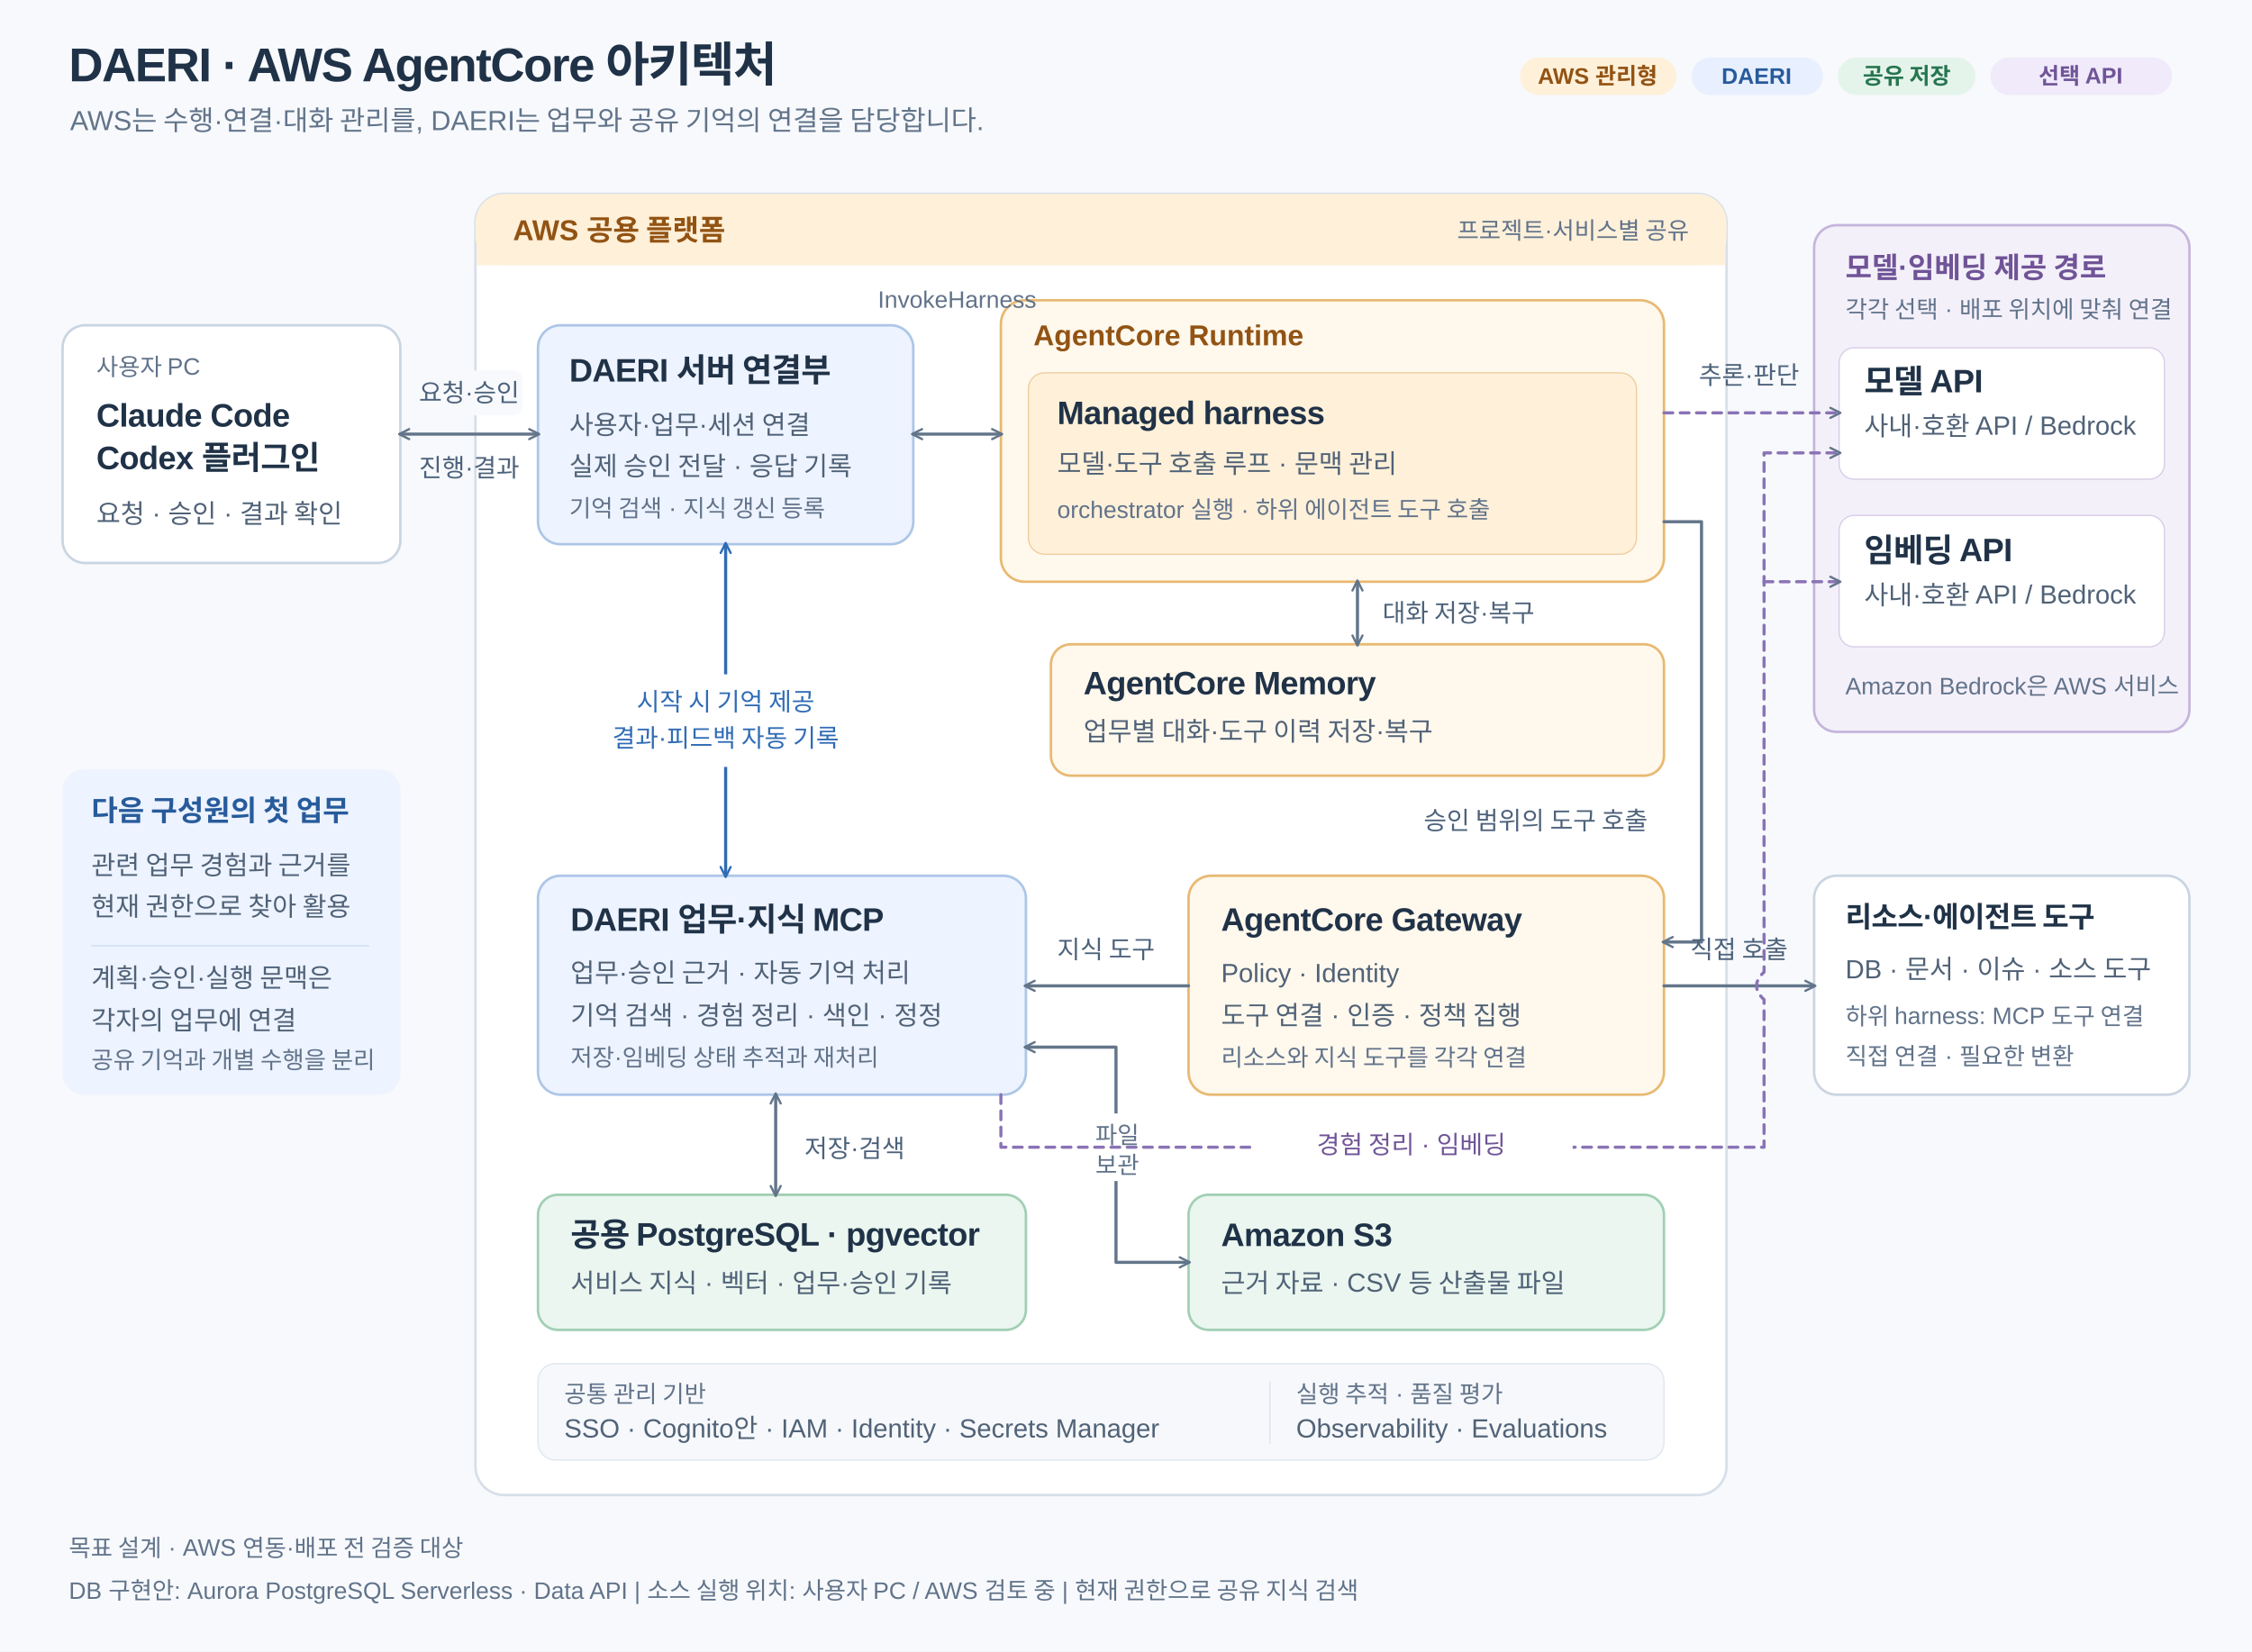
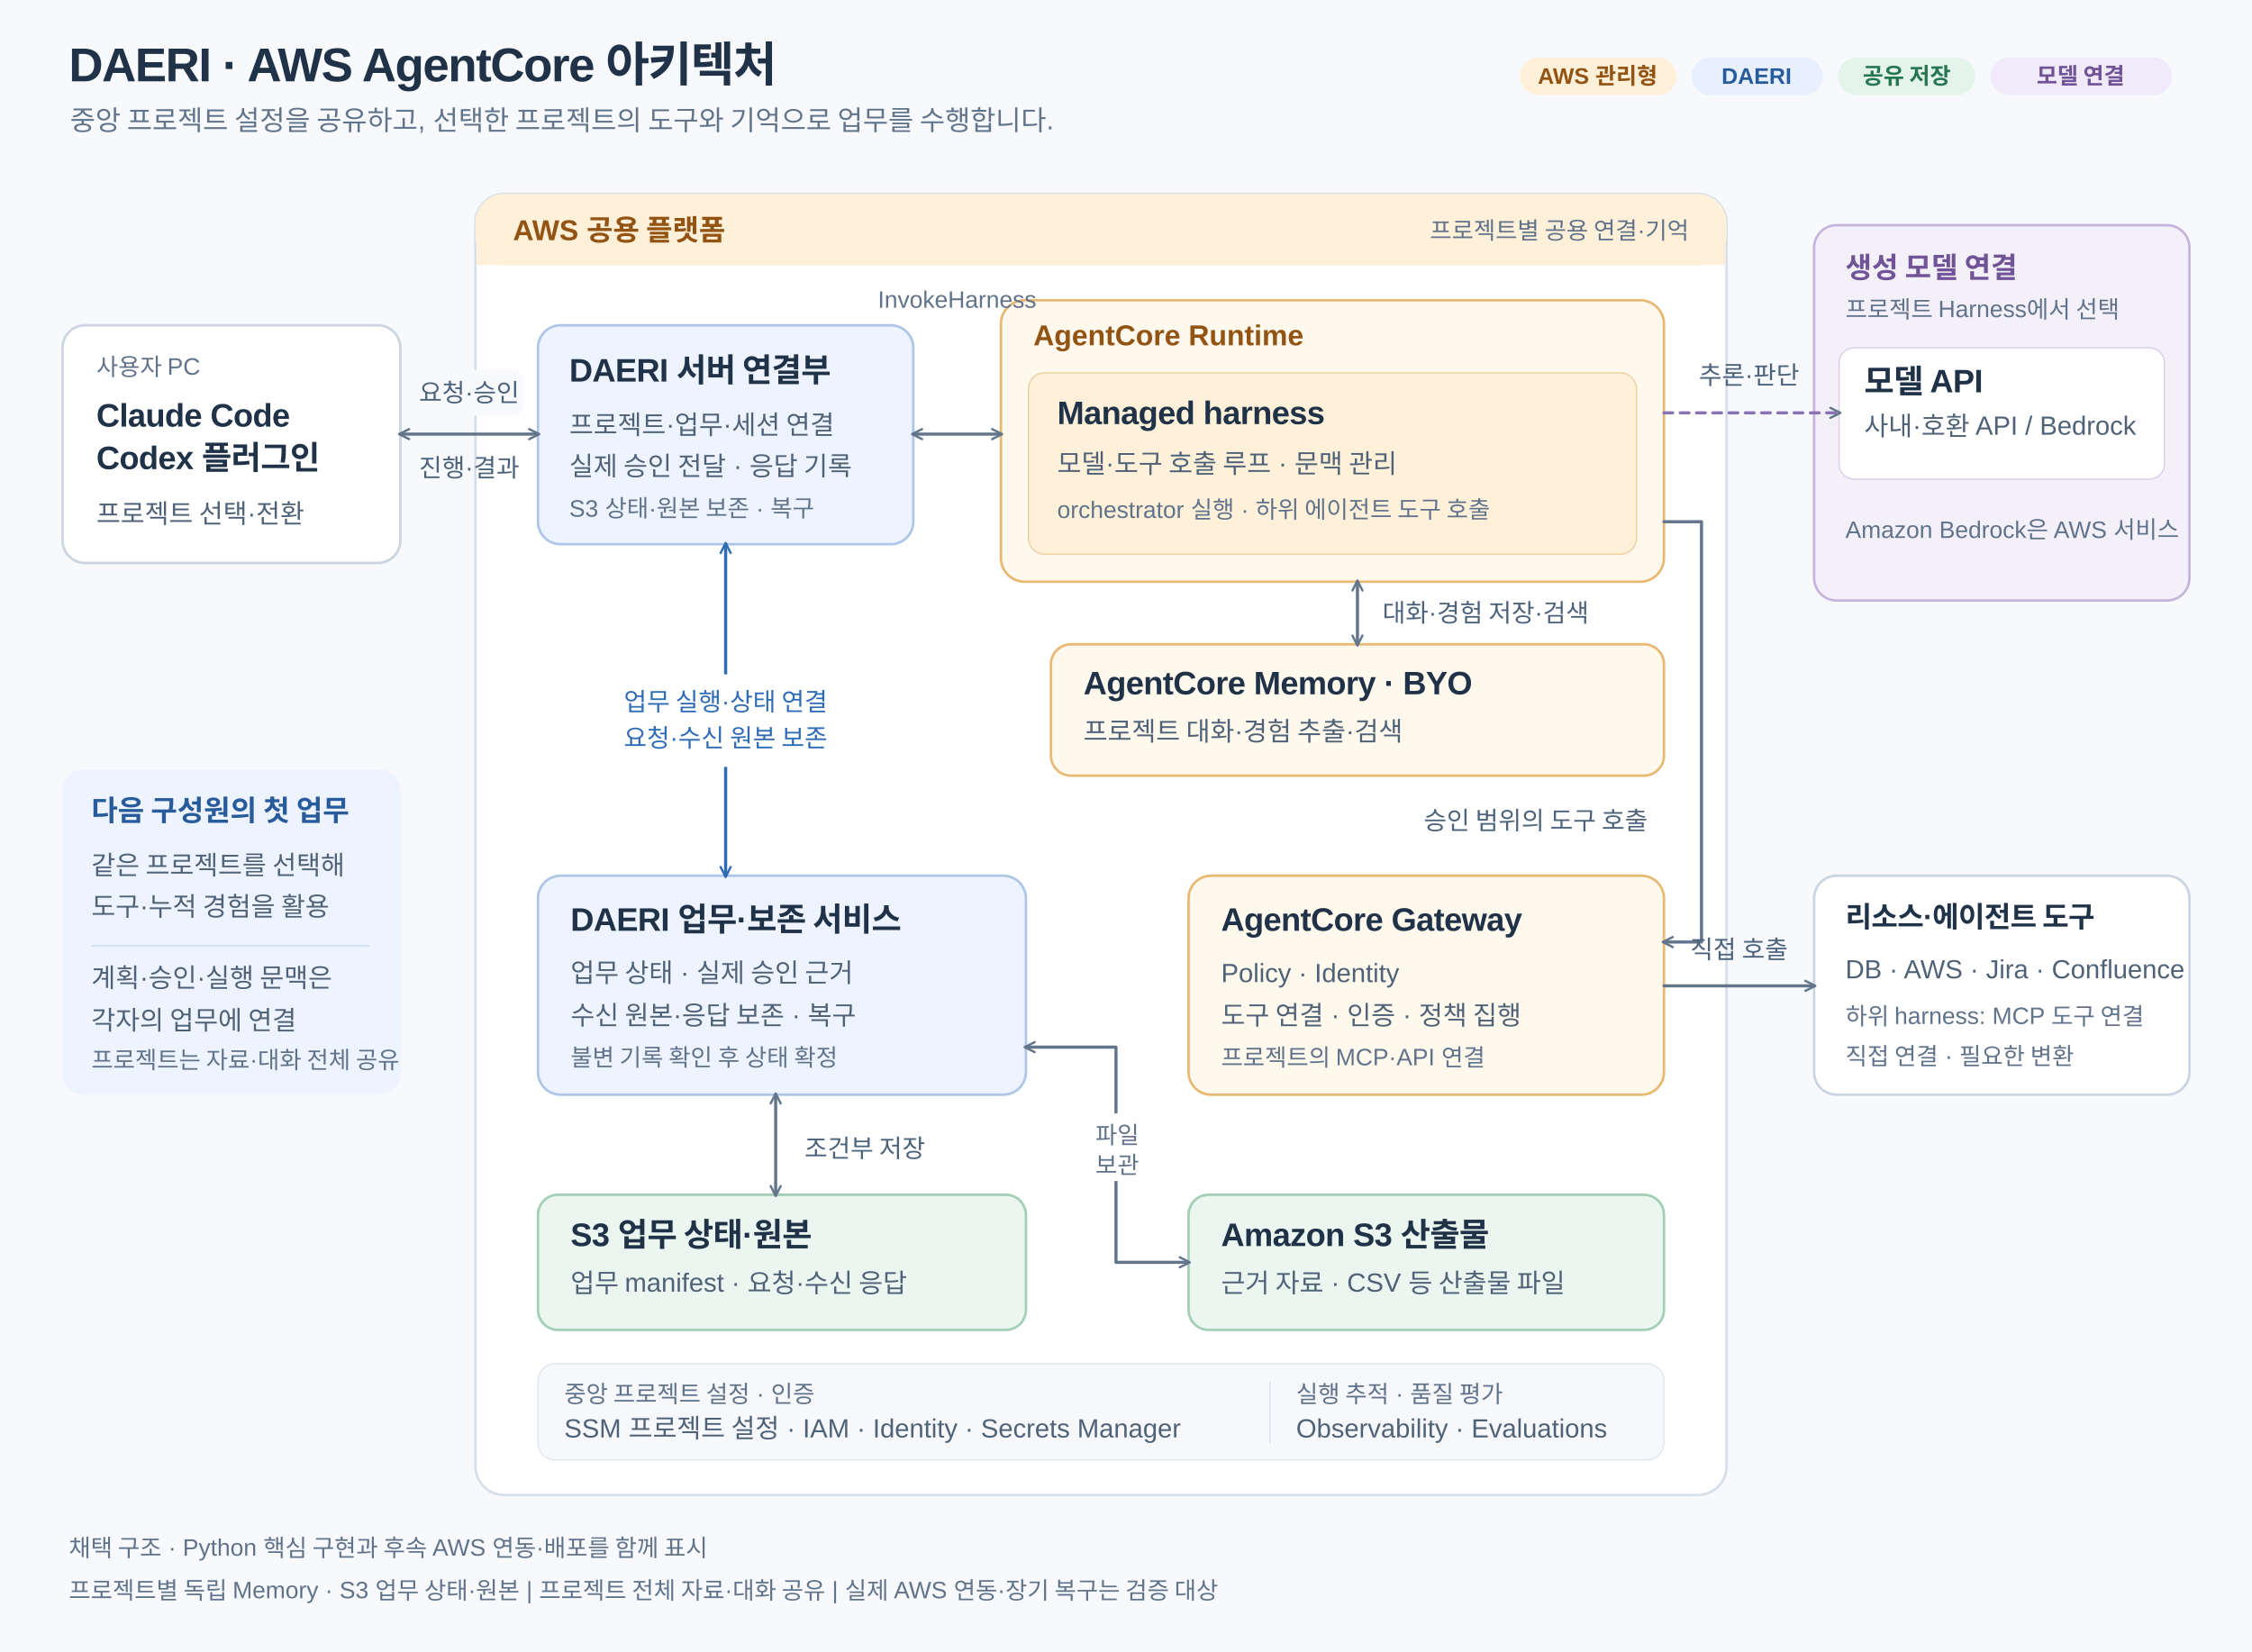
<svg xmlns="http://www.w3.org/2000/svg" width="1800" height="1320" viewBox="0 0 1800 1320" role="img" aria-labelledby="title desc">
  <defs>
    <marker id="arrow" markerWidth="10" markerHeight="10" refX="8" refY="5" orient="auto-start-reverse" markerUnits="userSpaceOnUse">
      <path d="M1 1 9 5 1 9" fill="none" stroke="#63758a" stroke-width="1.8" stroke-linecap="round" stroke-linejoin="round" />
    </marker>
    <marker id="blueArrow" markerWidth="10" markerHeight="10" refX="8" refY="5" orient="auto-start-reverse" markerUnits="userSpaceOnUse">
      <path d="M1 1 9 5 1 9" fill="none" stroke="#306cb5" stroke-width="1.8" stroke-linecap="round" stroke-linejoin="round" />
    </marker>
    <style>
      text{font-family:"Apple SD Gothic Neo","Noto Sans KR",Arial,sans-serif;fill:#203247}
      .title{font-size:38px;font-weight:750;letter-spacing:-1px}.subtitle{font-size:22px;fill:#62748a}
      .group{font-size:23px;font-weight:700}.heading{font-size:26px;font-weight:750;letter-spacing:-.4px}.body{font-size:21px;fill:#506277}.small{font-size:19px;fill:#61738a}.label{font-size:20px;fill:#4d627b}.tag{font-size:18px;font-weight:650}
      .line{fill:none;stroke:#63758a;stroke-width:2.5;stroke-linecap:round;stroke-linejoin:round;marker-end:url(#arrow)}
      .two{marker-start:url(#arrow)}.blue{stroke:#306cb5;marker-end:url(#blueArrow);marker-start:url(#blueArrow)}
      .providerLine{fill:none;stroke:#8a73b5;stroke-width:2.5;stroke-linecap:round;stroke-linejoin:round;stroke-dasharray:7 6;marker-end:url(#arrow)}
    </style>
  </defs>
  <rect width="1800" height="1320" fill="#f7f9fc" />
  <text x="55" y="65" class="title">DAERI · AWS AgentCore 아키텍처</text>
-   <text x="56" y="104" class="subtitle">AWS는 수행·연결·대화 관리를, DAERI는 업무와 공유 기억의 연결을 담당합니다.</text>
+   <text x="56" y="104" class="subtitle">중앙 프로젝트 설정을 공유하고, 선택한 프로젝트의 도구와 기억으로 업무를 수행합니다.</text>
  <g transform="translate(1215 46)">
    <rect width="125" height="30" rx="15" fill="#fff0d9" />
    <text x="62" y="21" text-anchor="middle" class="tag" style="fill:#925313">AWS 관리형</text>
    <rect x="137" width="105" height="30" rx="15" fill="#e8f0ff" />
    <text x="189" y="21" text-anchor="middle" class="tag" style="fill:#275b9b">DAERI</text>
    <rect x="254" width="110" height="30" rx="15" fill="#e5f4eb" />
    <text x="309" y="21" text-anchor="middle" class="tag" style="fill:#26764f">공유 저장</text>
    <rect x="376" width="145" height="30" rx="15" fill="#f0eafa" />
-     <text x="448" y="21" text-anchor="middle" class="tag" style="fill:#705497">선택 API</text>
+     <text x="448" y="21" text-anchor="middle" class="tag" style="fill:#705497">모델 연결</text>
  </g>
  <rect x="380" y="155" width="1000" height="1040" rx="23" fill="#fff" stroke="#d7dfe9" stroke-width="2" />
  <rect x="380" y="155" width="1000" height="57" rx="23" fill="#fff0d9" />
  <rect x="381" y="184" width="998" height="28" fill="#fff0d9" />
  <text x="410" y="192" class="group" style="fill:#925313">AWS 공용 플랫폼</text>
-   <text x="1350" y="191" text-anchor="end" class="small">프로젝트·서비스별 공유</text>
+   <text x="1350" y="191" text-anchor="end" class="small">프로젝트별 공용 연결·기억</text>
  <rect x="50" y="260" width="270" height="190" rx="18" fill="#fff" stroke="#cbd5e1" stroke-width="2" />
  <text x="77" y="300" class="small">사용자 PC</text>
  <text x="77" y="341" class="heading">Claude Code</text>
  <text x="77" y="375" class="heading">Codex 플러그인</text>
-   <text x="77" y="418" class="body">요청 · 승인 · 결과 확인</text>
+   <text x="77" y="418" class="body">프로젝트 선택·전환</text>
  <rect x="430" y="260" width="300" height="175" rx="18" fill="#edf3ff" stroke="#adc6e7" stroke-width="2" />
  <text x="455" y="305" class="heading">DAERI 서버 연결부</text>
-   <text x="455" y="347" class="body">사용자·업무·세션 연결</text>
+   <text x="455" y="347" class="body">프로젝트·업무·세션 연결</text>
  <text x="455" y="380" class="body">실제 승인 전달 · 응답 기록</text>
-   <text x="455" y="413" class="small">기억 검색 · 지식 갱신 등록</text>
+   <text x="455" y="413" class="small">S3 상태·원본 보존 · 복구</text>
  <rect x="800" y="240" width="530" height="225" rx="19" fill="#fff8ed" stroke="#e8b972" stroke-width="2" />
  <text x="826" y="276" class="group" style="fill:#925313">AgentCore Runtime</text>
  <rect x="822" y="298" width="486" height="145" rx="13" fill="#fff0d9" stroke="#edce9f" />
  <text x="845" y="339" class="heading">Managed harness</text>
  <text x="845" y="378" class="body">모델·도구 호출 루프 · 문맥 관리</text>
  <text x="845" y="414" class="small">orchestrator 실행 · 하위 에이전트 도구 호출</text>
  <rect x="840" y="515" width="490" height="105" rx="16" fill="#fff8ed" stroke="#e8b972" stroke-width="2" />
-   <text x="866" y="555" class="heading">AgentCore Memory</text>
-   <text x="866" y="592" class="body">업무별 대화·도구 이력 저장·복구</text>
+   <text x="866" y="555" class="heading">AgentCore Memory · BYO</text>
+   <text x="866" y="592" class="body">프로젝트 대화·경험 추출·검색</text>
  <rect x="430" y="700" width="390" height="175" rx="18" fill="#edf3ff" stroke="#adc6e7" stroke-width="2" />
-   <text x="456" y="744" class="heading">DAERI 업무·지식 MCP</text>
-   <text x="456" y="785" class="body">업무·승인 근거 · 자동 기억 처리</text>
-   <text x="456" y="819" class="body">기억 검색 · 경험 정리 · 색인 · 정정</text>
-   <text x="456" y="852" class="small">저장·임베딩 상태 추적과 재처리</text>
+   <text x="456" y="744" class="heading">DAERI 업무·보존 서비스</text>
+   <text x="456" y="785" class="body">업무 상태 · 실제 승인 근거</text>
+   <text x="456" y="819" class="body">수신 원본·응답 보존 · 복구</text>
+   <text x="456" y="852" class="small">불변 기록 확인 후 상태 확정</text>
  <rect x="950" y="700" width="380" height="175" rx="18" fill="#fff8ed" stroke="#e8b972" stroke-width="2" />
  <text x="976" y="744" class="heading">AgentCore Gateway</text>
  <text x="976" y="785" class="body">Policy · Identity</text>
  <text x="976" y="819" class="body">도구 연결 · 인증 · 정책 집행</text>
-   <text x="976" y="852" class="small">리소스와 지식 도구를 각각 연결</text>
+   <text x="976" y="852" class="small">프로젝트의 MCP·API 연결</text>
  <rect x="430" y="955" width="390" height="108" rx="16" fill="#eaf6ef" stroke="#a2cfb5" stroke-width="2" />
-   <text x="456" y="996" class="heading">공용 PostgreSQL · pgvector</text>
-   <text x="456" y="1033" class="body">서비스 지식 · 벡터 · 업무·승인 기록</text>
+   <text x="456" y="996" class="heading">S3 업무 상태·원본</text>
+   <text x="456" y="1033" class="body">업무 manifest · 요청·수신 응답</text>
  <rect x="950" y="955" width="380" height="108" rx="16" fill="#eaf6ef" stroke="#a2cfb5" stroke-width="2" />
-   <text x="976" y="996" class="heading">Amazon S3</text>
+   <text x="976" y="996" class="heading">Amazon S3 산출물</text>
  <text x="976" y="1033" class="body">근거 자료 · CSV 등 산출물 파일</text>
-   <rect x="1450" y="180" width="300" height="405" rx="18" fill="#f4f0fa" stroke="#c5b5db" stroke-width="2" />
-   <text x="1475" y="222" class="group" style="fill:#705497">모델·임베딩 제공 경로</text>
-   <text x="1475" y="254" class="small">각각 선택 · 배포 위치에 맞춰 연결</text>
+   <rect x="1450" y="180" width="300" height="300" rx="18" fill="#f4f0fa" stroke="#c5b5db" stroke-width="2" />
+   <text x="1475" y="222" class="group" style="fill:#705497">생성 모델 연결</text>
+   <text x="1475" y="254" class="small">프로젝트 Harness에서 선택</text>
  <rect x="1470" y="278" width="260" height="105" rx="12" fill="#fff" stroke="#d8cce6" />
  <text x="1490" y="314" class="heading">모델 API</text>
  <text x="1490" y="348" class="body">사내·호환 API / Bedrock</text>
-   <rect x="1470" y="412" width="260" height="105" rx="12" fill="#fff" stroke="#d8cce6" />
-   <text x="1490" y="449" class="heading">임베딩 API</text>
-   <text x="1490" y="483" class="body">사내·호환 API / Bedrock</text>
-   <text x="1475" y="555" class="small">Amazon Bedrock은 AWS 서비스</text>
+   <text x="1475" y="430" class="small">Amazon Bedrock은 AWS 서비스</text>
  <rect x="1450" y="700" width="300" height="175" rx="18" fill="#fff" stroke="#cbd5e1" stroke-width="2" />
  <text x="1475" y="741" class="heading" style="font-size:23px">리소스·에이전트 도구</text>
-   <text x="1475" y="782" class="body">DB · 문서 · 이슈 · 소스 도구</text>
+   <text x="1475" y="782" class="body">DB · AWS · Jira · Confluence</text>
  <text x="1475" y="819" class="small">하위 harness: MCP 도구 연결</text>
  <text x="1475" y="851" class="small">직접 연결 · 필요한 변환</text>
  <path d="M320 347H430" class="line two" />
  <rect x="332" y="296" width="86" height="36" rx="8" fill="#f7f9fc" />
  <text x="375" y="321" text-anchor="middle" class="label">요청·승인</text>
  <text x="375" y="381" text-anchor="middle" class="label">진행·결과</text>
  <path d="M730 347H800" class="line two" />
  <text x="765" y="246" text-anchor="middle" class="small">InvokeHarness</text>
  <path d="M1085 465V515" class="line two" />
-   <text x="1105" y="497" class="label">대화 저장·복구</text>
+   <text x="1105" y="497" class="label">대화·경험 저장·검색</text>
  <path d="M580 435V700" class="line blue" />
  <rect x="455" y="539" width="250" height="74" rx="11" fill="#fff" />
-   <text x="580" y="568" text-anchor="middle" class="label" style="fill:#306cb5">시작 시 기억 제공</text>
-   <text x="580" y="597" text-anchor="middle" class="label" style="fill:#306cb5">결과·피드백 자동 기록</text>
+   <text x="580" y="568" text-anchor="middle" class="label" style="fill:#306cb5">업무 실행·상태 연결</text>
+   <text x="580" y="597" text-anchor="middle" class="label" style="fill:#306cb5">요청·수신 원본 보존</text>
  <path d="M1330 417H1360V753H1330" class="line" />
  <text x="1317" y="663" text-anchor="end" class="label">승인 범위의 도구 호출</text>
-   <path d="M950 788H820" class="line" />
-   <text x="884" y="766" text-anchor="middle" class="label">지식 도구</text>
  <path d="M1330 788H1450" class="line" />
  <text x="1390" y="766" text-anchor="middle" class="label">직접 호출</text>
  <path d="M620 875V955" class="line two" />
-   <text x="643" y="925" class="label">저장·검색</text>
+   <text x="643" y="925" class="label">조건부 저장</text>
  <path d="M820 837H892V1009H950" class="line two" />
  <rect x="859" y="890" width="67" height="54" rx="8" fill="#fff" />
  <text x="893" y="914" text-anchor="middle" class="small">파일</text>
  <text x="893" y="938" text-anchor="middle" class="small">보관</text>
  <path d="M1330 330H1470" class="providerLine" />
  <text x="1398" y="307" text-anchor="middle" class="label">추론·판단</text>
-   <path d="M800 875V917H1410V799Q1398 788 1410 777V362H1470" class="providerLine" />
-   <path d="M1410 465H1470" class="providerLine" />
-   <rect x="1000" y="894" width="257" height="40" rx="10" fill="#fff" />
-   <text x="1128" y="922" text-anchor="middle" class="label" style="fill:#705497">경험 정리 · 임베딩</text>
  <rect x="430" y="1090" width="900" height="77" rx="14" fill="#f6f8fb" stroke="#e0e6ef" />
-   <text x="451" y="1121" class="small">공통 관리 기반</text>
-   <text x="451" y="1149" class="body">SSO · Cognito안 · IAM · Identity · Secrets Manager</text>
+   <text x="451" y="1121" class="small">중앙 프로젝트 설정 · 인증</text>
+   <text x="451" y="1149" class="body">SSM 프로젝트 설정 · IAM · Identity · Secrets Manager</text>
  <line x1="1015" y1="1104" x2="1015" y2="1154" stroke="#dce3ec" />
  <text x="1036" y="1121" class="small">실행 추적 · 품질 평가</text>
  <text x="1036" y="1149" class="body">Observability · Evaluations</text>
  <rect x="50" y="615" width="270" height="260" rx="17" fill="#edf3ff" />
  <text x="73" y="656" class="group" style="fill:#275b9b">다음 구성원의 첫 업무</text>
-   <text x="73" y="699" class="body">관련 업무 경험과 근거를</text>
-   <text x="73" y="732" class="body">현재 권한으로 찾아 활용</text>
+   <text x="73" y="699" class="body">같은 프로젝트를 선택해</text>
+   <text x="73" y="732" class="body">도구·누적 경험을 활용</text>
  <line x1="73" y1="756" x2="295" y2="756" stroke="#ccdcef" />
  <text x="73" y="789" class="body">계획·승인·실행 문맥은</text>
  <text x="73" y="823" class="body">각자의 업무에 연결</text>
-   <text x="73" y="854" class="small">공유 기억과 개별 수행을 분리</text>
-   <text x="55" y="1244" class="small">목표 설계 · AWS 연동·배포 전 검증 대상</text>
-   <text x="55" y="1278" class="small">DB 구현안: Aurora PostgreSQL Serverless · Data API  |  소스 실행 위치: 사용자 PC / AWS 검토 중  |  현재 권한으로 공유 지식 검색</text>
+   <text x="73" y="854" class="small">프로젝트는 자료·대화 전체 공유</text>
+   <text x="55" y="1244" class="small">채택 구조 · Python 핵심 구현과 후속 AWS 연동·배포를 함께 표시</text>
+   <text x="55" y="1278" class="small">프로젝트별 독립 Memory · S3 업무 상태·원본  |  프로젝트 전체 자료·대화 공유  |  실제 AWS 연동·장기 복구는 검증 대상</text>
</svg>
